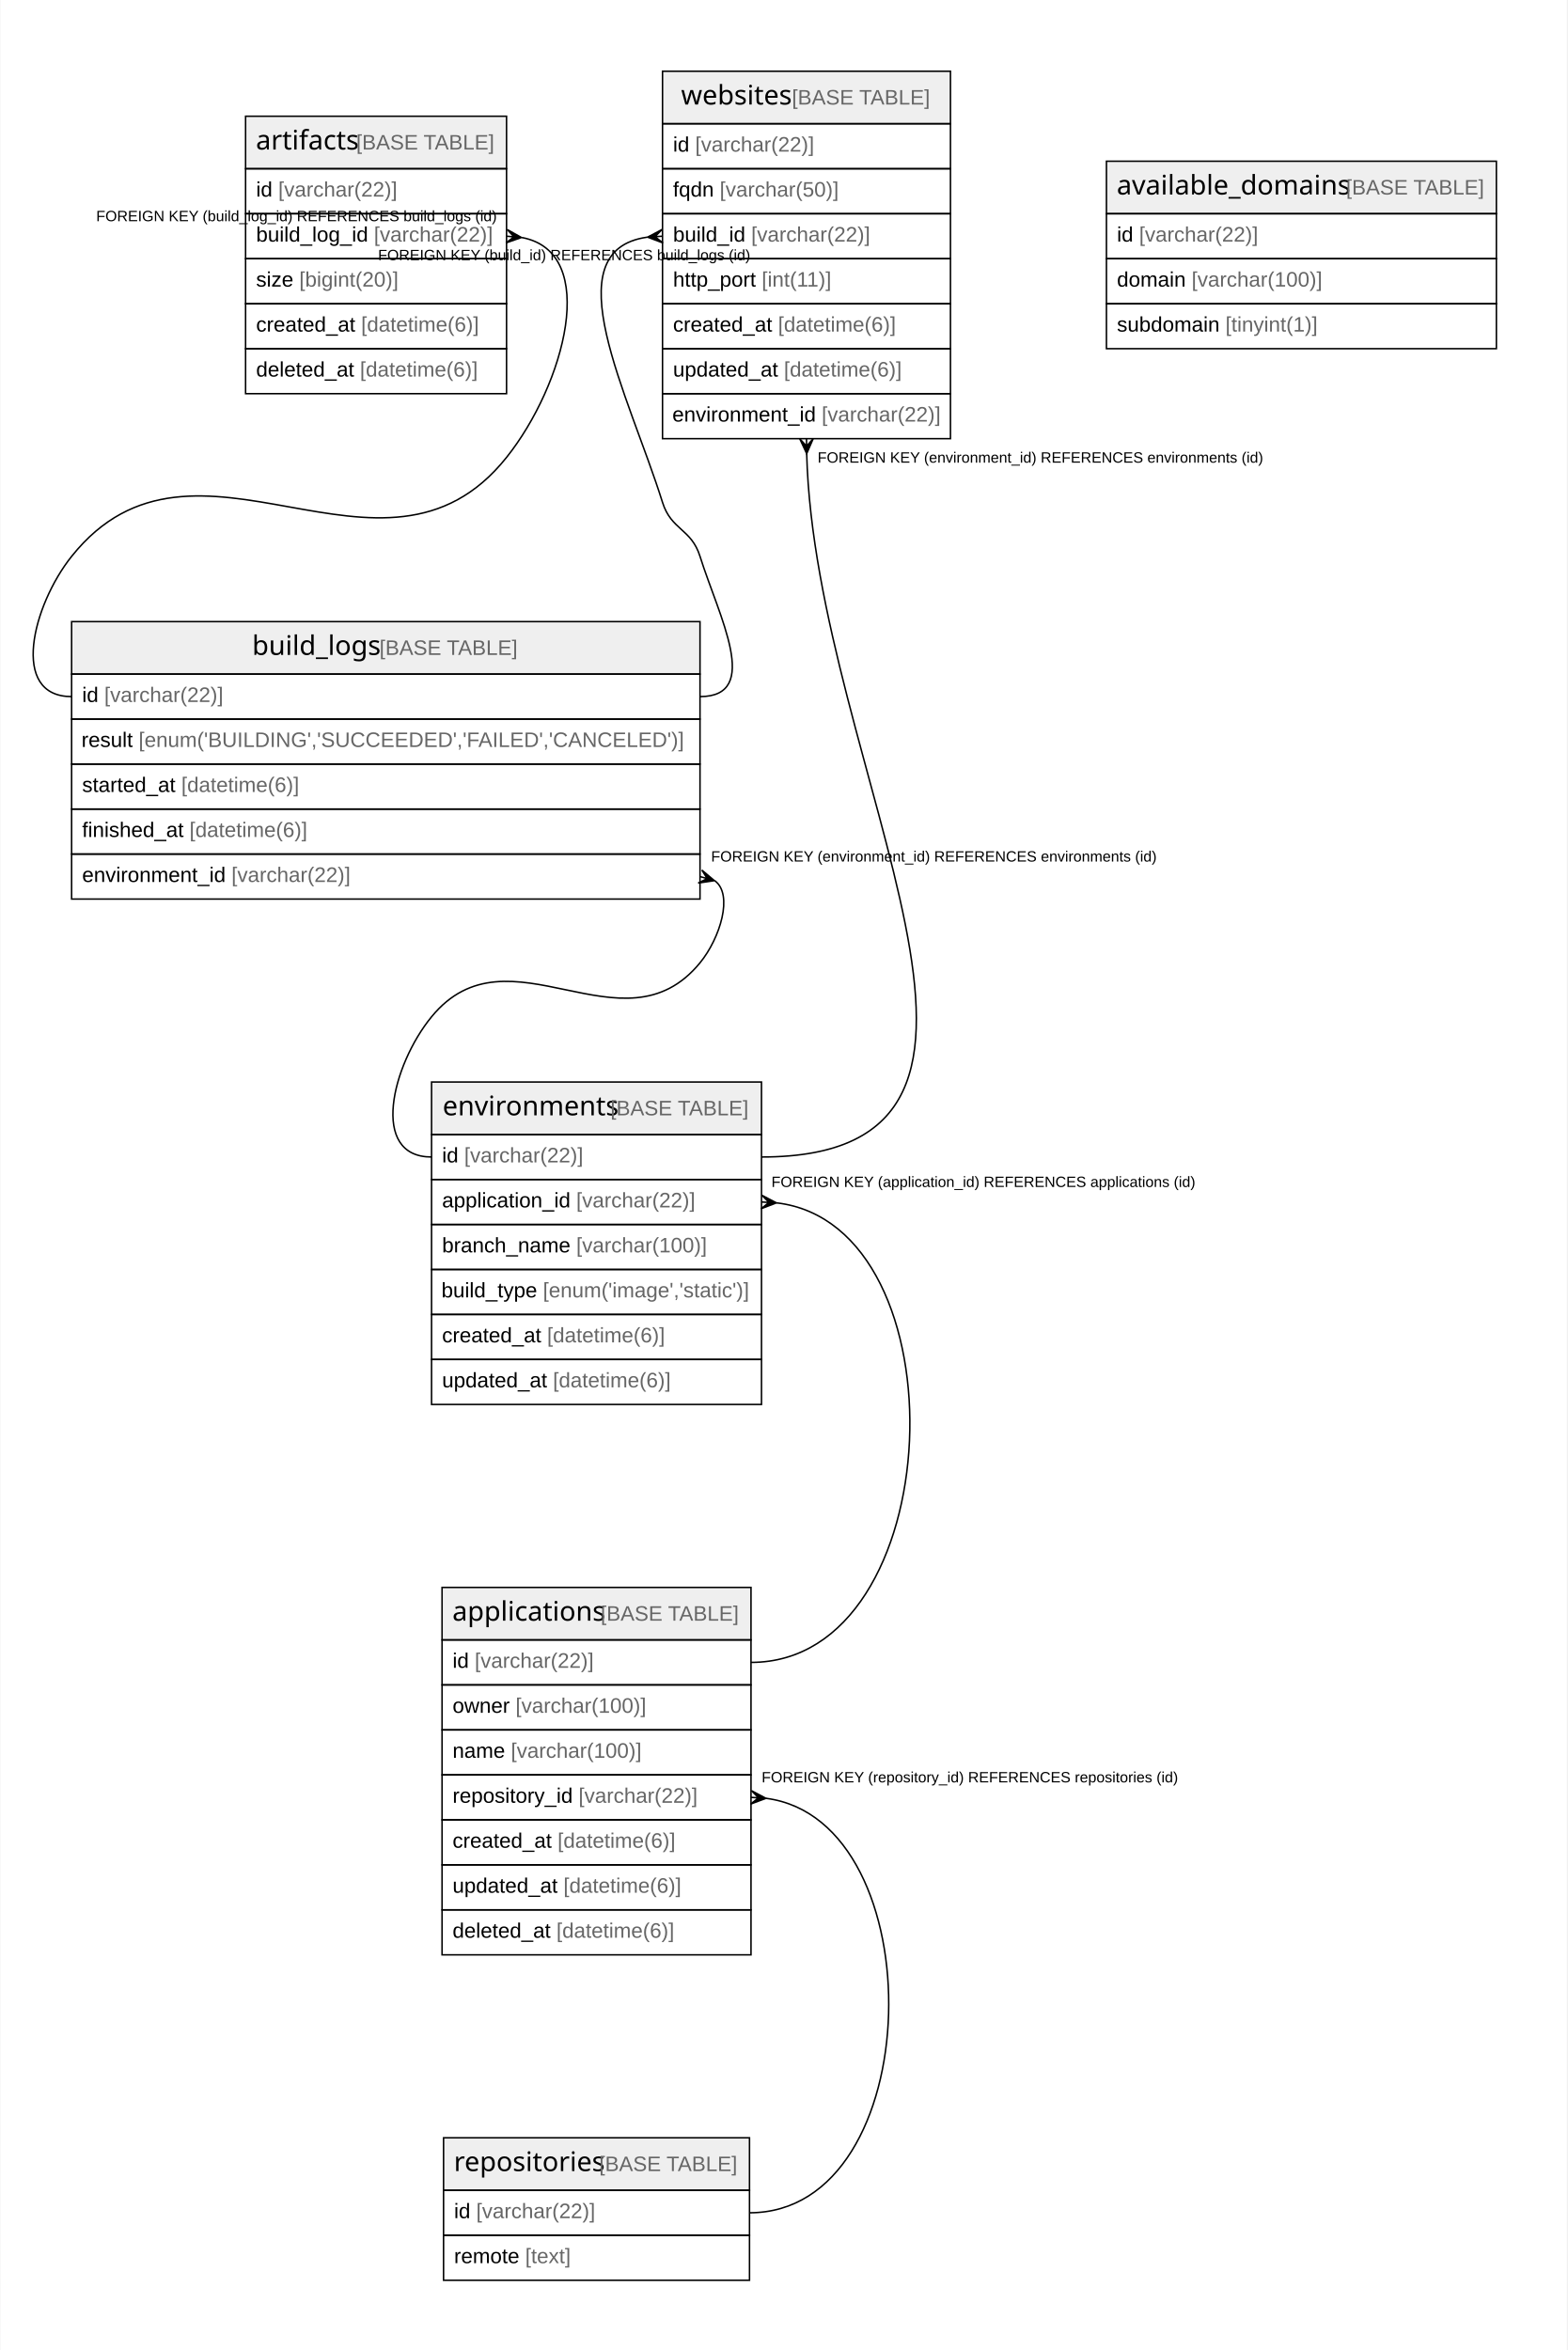
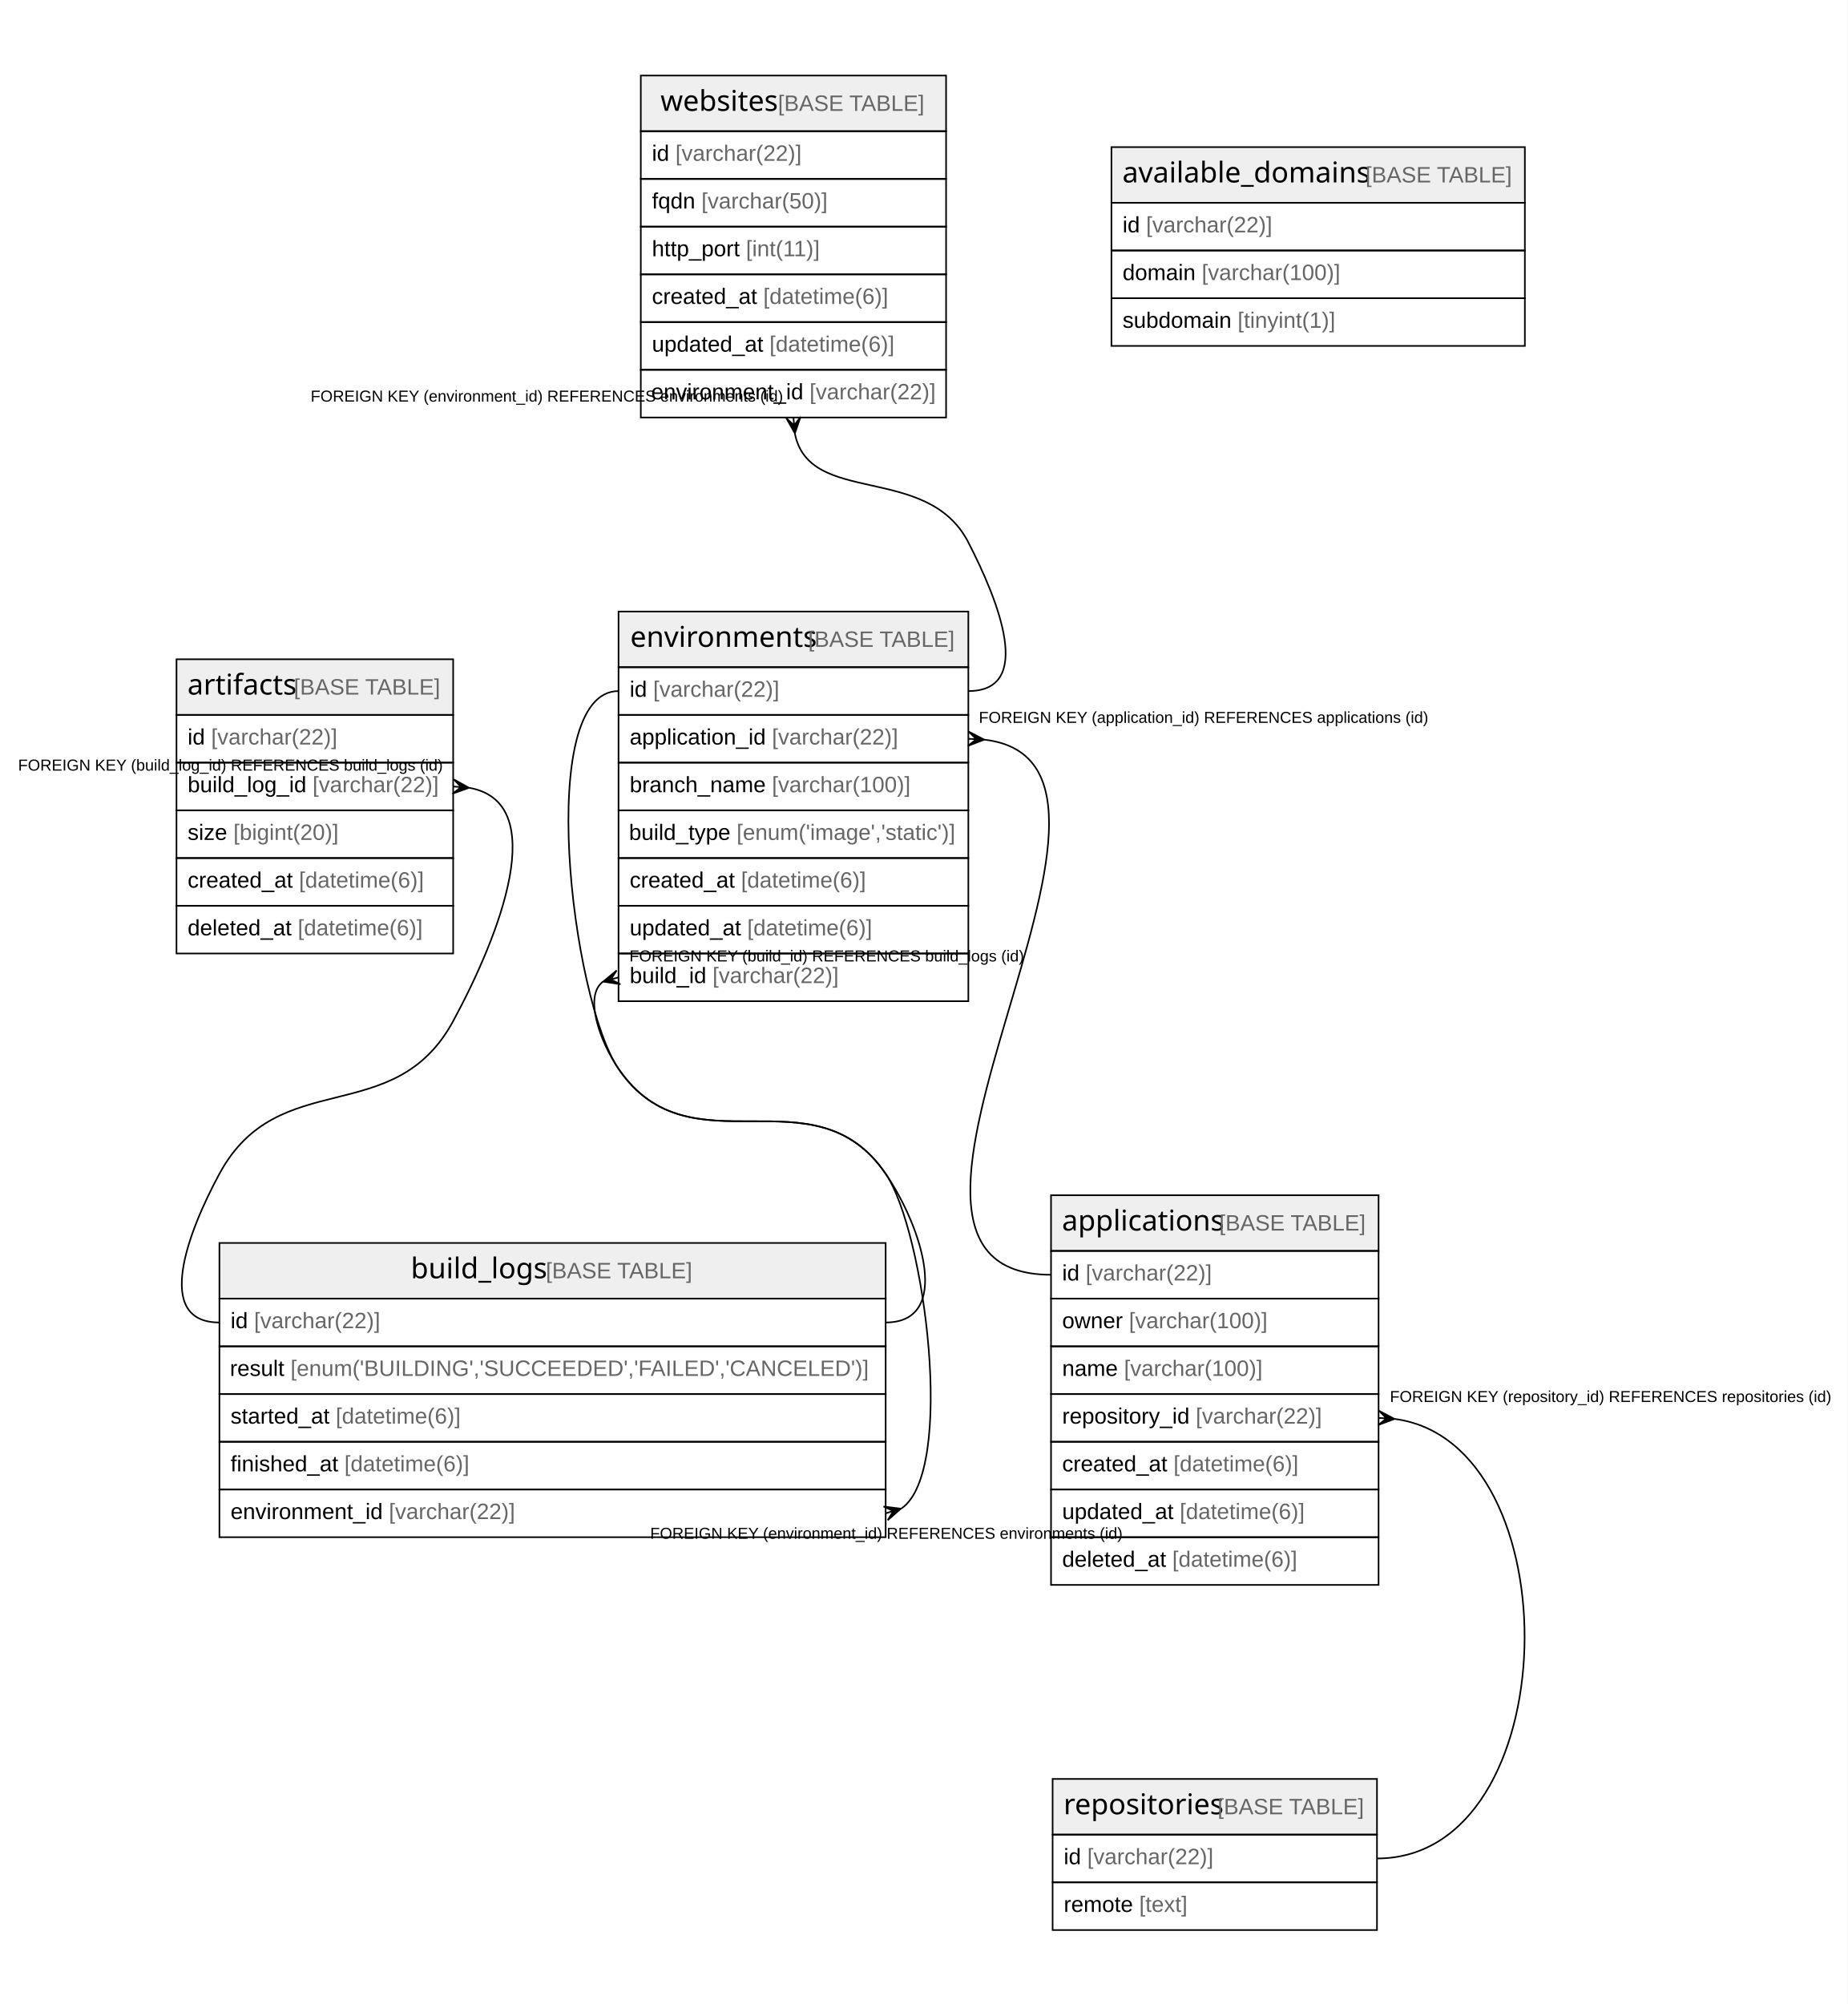
- <svg xmlns="http://www.w3.org/2000/svg" width="1045pt" height="1567pt" viewBox="0.00 0.00 1044.50 1567.00">
-   <g id="graph0" class="graph" transform="scale(1 1) rotate(0) translate(4 1563)">
-     <polygon fill="#ffffff" stroke="transparent" points="-4,4 -4,-1563 1040.5,-1563 1040.5,4 -4,4" />
+ <svg xmlns="http://www.w3.org/2000/svg" width="1162pt" height="1260pt" viewBox="0.00 0.00 1162.00 1260.00">
+   <g id="graph0" class="graph" transform="scale(1 1) rotate(0) translate(4 1256)">
+     <polygon fill="#ffffff" stroke="transparent" points="-4,4 -4,-1256 1158,-1256 1158,4 -4,4" />
    <g id="node1" class="node">
-       <polygon fill="#efefef" stroke="transparent" points="290.5,-469.5 290.5,-504.5 496.5,-504.5 496.5,-469.5 290.5,-469.5" />
-       <polygon fill="none" stroke="#000000" points="290.5,-469.5 290.5,-504.5 496.5,-504.5 496.5,-469.5 290.5,-469.5" />
-       <text text-anchor="start" x="297.362" y="-482.3" font-family="Arial Bold" font-size="18.00" fill="#000000">
+       <polygon fill="#efefef" stroke="transparent" points="657,-469.5 657,-504.5 863,-504.5 863,-469.5 657,-469.5" />
+       <polygon fill="none" stroke="#000000" points="657,-469.5 657,-504.5 863,-504.5 863,-469.5 657,-469.5" />
+       <text text-anchor="start" x="663.862" y="-482.3" font-family="Arial Bold" font-size="18.00" fill="#000000">
                applications
            </text>
-       <text text-anchor="start" x="392.384" y="-482.3" font-family="Arial" font-size="14.00" fill="#000000" />
-       <text text-anchor="start" x="396.275" y="-482.3" font-family="Arial" font-size="14.00" fill="#666666">[BASE
-                 TABLE]
-             </text>
-       <polygon fill="none" stroke="#000000" points="290.5,-439.5 290.5,-469.5 496.5,-469.5 496.5,-439.5 290.5,-439.5" />
-       <text text-anchor="start" x="297.5" y="-450.9" font-family="Arial" font-size="14.00" fill="#000000">id
-             </text>
-       <text text-anchor="start" x="312.28" y="-450.9" font-family="Arial" font-size="14.00" fill="#666666">
-                 [varchar(22)]
-             </text>
-       <polygon fill="none" stroke="#000000" points="290.5,-409.5 290.5,-439.5 496.5,-439.5 496.5,-409.5 290.5,-409.5" />
-       <text text-anchor="start" x="297.5" y="-420.9" font-family="Arial" font-size="14.00" fill="#000000">owner
-             </text>
-       <text text-anchor="start" x="339.506" y="-420.9" font-family="Arial" font-size="14.00" fill="#666666">
+       <text text-anchor="start" x="758.884" y="-482.3" font-family="Arial" font-size="14.00" fill="#000000" />
+       <text text-anchor="start" x="762.775" y="-482.3" font-family="Arial" font-size="14.00" fill="#666666">[BASE
+                 TABLE]
+             </text>
+       <polygon fill="none" stroke="#000000" points="657,-439.5 657,-469.5 863,-469.5 863,-439.5 657,-439.5" />
+       <text text-anchor="start" x="664" y="-450.9" font-family="Arial" font-size="14.00" fill="#000000">id</text>
+       <text text-anchor="start" x="678.78" y="-450.9" font-family="Arial" font-size="14.00" fill="#666666">
+                 [varchar(22)]
+             </text>
+       <polygon fill="none" stroke="#000000" points="657,-409.5 657,-439.5 863,-439.5 863,-409.5 657,-409.5" />
+       <text text-anchor="start" x="664" y="-420.9" font-family="Arial" font-size="14.00" fill="#000000">owner
+             </text>
+       <text text-anchor="start" x="706.006" y="-420.9" font-family="Arial" font-size="14.00" fill="#666666">
                [varchar(100)]
            </text>
-       <polygon fill="none" stroke="#000000" points="290.5,-379.5 290.5,-409.5 496.5,-409.5 496.5,-379.5 290.5,-379.5" />
-       <text text-anchor="start" x="297.5" y="-390.9" font-family="Arial" font-size="14.00" fill="#000000">name
-             </text>
-       <text text-anchor="start" x="336.399" y="-390.9" font-family="Arial" font-size="14.00" fill="#666666">
+       <polygon fill="none" stroke="#000000" points="657,-379.5 657,-409.5 863,-409.5 863,-379.5 657,-379.5" />
+       <text text-anchor="start" x="664" y="-390.9" font-family="Arial" font-size="14.00" fill="#000000">name
+             </text>
+       <text text-anchor="start" x="702.899" y="-390.9" font-family="Arial" font-size="14.00" fill="#666666">
                [varchar(100)]
            </text>
-       <polygon fill="none" stroke="#000000" points="290.5,-349.5 290.5,-379.5 496.5,-379.5 496.5,-349.5 290.5,-349.5" />
-       <text text-anchor="start" x="297.5" y="-360.9" font-family="Arial" font-size="14.00" fill="#000000">
+       <polygon fill="none" stroke="#000000" points="657,-349.5 657,-379.5 863,-379.5 863,-349.5 657,-349.5" />
+       <text text-anchor="start" x="664" y="-360.9" font-family="Arial" font-size="14.00" fill="#000000">
                repository_id
            </text>
-       <text text-anchor="start" x="381.511" y="-360.9" font-family="Arial" font-size="14.00" fill="#666666">
-                 [varchar(22)]
-             </text>
-       <polygon fill="none" stroke="#000000" points="290.5,-319.5 290.5,-349.5 496.5,-349.5 496.5,-319.5 290.5,-319.5" />
-       <text text-anchor="start" x="297.5" y="-330.9" font-family="Arial" font-size="14.00" fill="#000000">
+       <text text-anchor="start" x="748.011" y="-360.9" font-family="Arial" font-size="14.00" fill="#666666">
+                 [varchar(22)]
+             </text>
+       <polygon fill="none" stroke="#000000" points="657,-319.5 657,-349.5 863,-349.5 863,-319.5 657,-319.5" />
+       <text text-anchor="start" x="664" y="-330.9" font-family="Arial" font-size="14.00" fill="#000000">
                created_at
            </text>
-       <text text-anchor="start" x="367.528" y="-330.9" font-family="Arial" font-size="14.00" fill="#666666">
-                 [datetime(6)]
-             </text>
-       <polygon fill="none" stroke="#000000" points="290.5,-289.5 290.5,-319.5 496.5,-319.5 496.5,-289.5 290.5,-289.5" />
-       <text text-anchor="start" x="297.5" y="-300.9" font-family="Arial" font-size="14.00" fill="#000000">
+       <text text-anchor="start" x="734.028" y="-330.9" font-family="Arial" font-size="14.00" fill="#666666">
+                 [datetime(6)]
+             </text>
+       <polygon fill="none" stroke="#000000" points="657,-289.5 657,-319.5 863,-319.5 863,-289.5 657,-289.5" />
+       <text text-anchor="start" x="664" y="-300.9" font-family="Arial" font-size="14.00" fill="#000000">
                updated_at
            </text>
-       <text text-anchor="start" x="371.433" y="-300.9" font-family="Arial" font-size="14.00" fill="#666666">
-                 [datetime(6)]
-             </text>
-       <polygon fill="none" stroke="#000000" points="290.5,-259.5 290.5,-289.5 496.5,-289.5 496.5,-259.5 290.5,-259.5" />
-       <text text-anchor="start" x="297.5" y="-270.9" font-family="Arial" font-size="14.00" fill="#000000">
+       <text text-anchor="start" x="737.933" y="-300.9" font-family="Arial" font-size="14.00" fill="#666666">
+                 [datetime(6)]
+             </text>
+       <polygon fill="none" stroke="#000000" points="657,-259.5 657,-289.5 863,-289.5 863,-259.5 657,-259.5" />
+       <text text-anchor="start" x="664" y="-270.9" font-family="Arial" font-size="14.00" fill="#000000">
                deleted_at
            </text>
-       <text text-anchor="start" x="366.757" y="-270.9" font-family="Arial" font-size="14.00" fill="#666666">
+       <text text-anchor="start" x="733.257" y="-270.9" font-family="Arial" font-size="14.00" fill="#666666">
                [datetime(6)]
            </text>
    </g>
    <g id="node6" class="node">
-       <polygon fill="#efefef" stroke="transparent" points="291.5,-102.5 291.5,-137.5 495.5,-137.5 495.5,-102.5 291.5,-102.5" />
-       <polygon fill="none" stroke="#000000" points="291.5,-102.5 291.5,-137.5 495.5,-137.5 495.5,-102.5 291.5,-102.5" />
-       <text text-anchor="start" x="298.37" y="-115.3" font-family="Arial Bold" font-size="18.00" fill="#000000">
+       <polygon fill="#efefef" stroke="transparent" points="658,-102.5 658,-137.5 862,-137.5 862,-102.5 658,-102.5" />
+       <polygon fill="none" stroke="#000000" points="658,-102.5 658,-137.5 862,-137.5 862,-102.5 658,-102.5" />
+       <text text-anchor="start" x="664.87" y="-115.3" font-family="Arial Bold" font-size="18.00" fill="#000000">
                repositories
            </text>
-       <text text-anchor="start" x="391.376" y="-115.3" font-family="Arial" font-size="14.00" fill="#000000" />
-       <text text-anchor="start" x="395.267" y="-115.3" font-family="Arial" font-size="14.00" fill="#666666">[BASE
-                 TABLE]
-             </text>
-       <polygon fill="none" stroke="#000000" points="291.5,-72.5 291.5,-102.5 495.5,-102.5 495.5,-72.5 291.5,-72.5" />
-       <text text-anchor="start" x="298.5" y="-83.9" font-family="Arial" font-size="14.00" fill="#000000">id</text>
-       <text text-anchor="start" x="313.28" y="-83.9" font-family="Arial" font-size="14.00" fill="#666666">
-                 [varchar(22)]
-             </text>
-       <polygon fill="none" stroke="#000000" points="291.5,-42.5 291.5,-72.5 495.5,-72.5 495.5,-42.5 291.5,-42.5" />
-       <text text-anchor="start" x="298.5" y="-53.9" font-family="Arial" font-size="14.00" fill="#000000">remote
-             </text>
-       <text text-anchor="start" x="345.95" y="-53.9" font-family="Arial" font-size="14.00" fill="#666666">
+       <text text-anchor="start" x="757.876" y="-115.3" font-family="Arial" font-size="14.00" fill="#000000" />
+       <text text-anchor="start" x="761.767" y="-115.3" font-family="Arial" font-size="14.00" fill="#666666">[BASE
+                 TABLE]
+             </text>
+       <polygon fill="none" stroke="#000000" points="658,-72.5 658,-102.5 862,-102.5 862,-72.5 658,-72.5" />
+       <text text-anchor="start" x="665" y="-83.9" font-family="Arial" font-size="14.00" fill="#000000">id</text>
+       <text text-anchor="start" x="679.78" y="-83.9" font-family="Arial" font-size="14.00" fill="#666666">
+                 [varchar(22)]
+             </text>
+       <polygon fill="none" stroke="#000000" points="658,-42.5 658,-72.5 862,-72.5 862,-42.5 658,-42.5" />
+       <text text-anchor="start" x="665" y="-53.9" font-family="Arial" font-size="14.00" fill="#000000">remote
+             </text>
+       <text text-anchor="start" x="712.45" y="-53.9" font-family="Arial" font-size="14.00" fill="#666666">
                [text]
            </text>
    </g>
    <g id="edge1" class="edge">
-       <path fill="none" stroke="#000000" d="M506.661,-363.846C619.457,-349.033 615.125,-87.5 495.5,-87.5" />
-       <polygon fill="#000000" stroke="#000000" points="506.479,-363.858 496.211,-360.009 501.49,-364.179 496.5,-364.5 496.5,-364.5 496.5,-364.5 501.49,-364.179 496.789,-368.991 506.479,-363.858 506.479,-363.858" />
-       <text text-anchor="start" x="503.611" y="-374.5" font-family="Arial" font-size="10.00" fill="#000000">
+       <path fill="none" stroke="#000000" d="M873.161,-363.846C985.957,-349.033 981.625,-87.5 862,-87.5" />
+       <polygon fill="#000000" stroke="#000000" points="872.979,-363.858 862.711,-360.009 867.99,-364.179 863,-364.5 863,-364.5 863,-364.5 867.99,-364.179 863.289,-368.991 872.979,-363.858 872.979,-363.858" />
+       <text text-anchor="start" x="870.111" y="-374.5" font-family="Arial" font-size="10.00" fill="#000000">
                FOREIGN KEY (repository_id) REFERENCES repositories (id)
            </text>
    </g>
    <g id="node2" class="node">
-       <polygon fill="#efefef" stroke="transparent" points="159.5,-1450.5 159.5,-1485.5 333.5,-1485.5 333.5,-1450.5 159.5,-1450.5" />
-       <polygon fill="none" stroke="#000000" points="159.5,-1450.5 159.5,-1485.5 333.5,-1485.5 333.5,-1450.5 159.5,-1450.5" />
-       <text text-anchor="start" x="166.37" y="-1463.3" font-family="Arial Bold" font-size="18.00" fill="#000000">artifacts
-             </text>
-       <text text-anchor="start" x="229.376" y="-1463.3" font-family="Arial" font-size="14.00" fill="#000000" />
-       <text text-anchor="start" x="233.266" y="-1463.3" font-family="Arial" font-size="14.00" fill="#666666">
+       <polygon fill="#efefef" stroke="transparent" points="107,-806.5 107,-841.5 281,-841.5 281,-806.5 107,-806.5" />
+       <polygon fill="none" stroke="#000000" points="107,-806.5 107,-841.5 281,-841.5 281,-806.5 107,-806.5" />
+       <text text-anchor="start" x="113.87" y="-819.3" font-family="Arial Bold" font-size="18.00" fill="#000000">
+                 artifacts
+             </text>
+       <text text-anchor="start" x="176.876" y="-819.3" font-family="Arial" font-size="14.00" fill="#000000" />
+       <text text-anchor="start" x="180.766" y="-819.3" font-family="Arial" font-size="14.00" fill="#666666">[BASE
+                 TABLE]
+             </text>
+       <polygon fill="none" stroke="#000000" points="107,-776.5 107,-806.5 281,-806.5 281,-776.5 107,-776.5" />
+       <text text-anchor="start" x="114" y="-787.9" font-family="Arial" font-size="14.00" fill="#000000">id</text>
+       <text text-anchor="start" x="128.78" y="-787.9" font-family="Arial" font-size="14.00" fill="#666666">
+                 [varchar(22)]
+             </text>
+       <polygon fill="none" stroke="#000000" points="107,-746.5 107,-776.5 281,-776.5 281,-746.5 107,-746.5" />
+       <text text-anchor="start" x="114" y="-757.9" font-family="Arial" font-size="14.00" fill="#000000">
+                 build_log_id
+             </text>
+       <text text-anchor="start" x="192.578" y="-757.9" font-family="Arial" font-size="14.00" fill="#666666">
+                 [varchar(22)]
+             </text>
+       <polygon fill="none" stroke="#000000" points="107,-716.5 107,-746.5 281,-746.5 281,-716.5 107,-716.5" />
+       <text text-anchor="start" x="114" y="-727.9" font-family="Arial" font-size="14.00" fill="#000000">size
+             </text>
+       <text text-anchor="start" x="142.78" y="-727.9" font-family="Arial" font-size="14.00" fill="#666666">
+                 [bigint(20)]
+             </text>
+       <polygon fill="none" stroke="#000000" points="107,-686.5 107,-716.5 281,-716.5 281,-686.5 107,-686.5" />
+       <text text-anchor="start" x="114" y="-697.9" font-family="Arial" font-size="14.00" fill="#000000">
+                 created_at
+             </text>
+       <text text-anchor="start" x="184.028" y="-697.9" font-family="Arial" font-size="14.00" fill="#666666">
+                 [datetime(6)]
+             </text>
+       <polygon fill="none" stroke="#000000" points="107,-656.5 107,-686.5 281,-686.5 281,-656.5 107,-656.5" />
+       <text text-anchor="start" x="114" y="-667.9" font-family="Arial" font-size="14.00" fill="#000000">
+                 deleted_at
+             </text>
+       <text text-anchor="start" x="183.257" y="-667.9" font-family="Arial" font-size="14.00" fill="#666666">
+                 [datetime(6)]
+             </text>
+     </g>
+     <g id="node4" class="node">
+       <polygon fill="#efefef" stroke="transparent" points="134,-439.5 134,-474.5 553,-474.5 553,-439.5 134,-439.5" />
+       <polygon fill="none" stroke="#000000" points="134,-439.5 134,-474.5 553,-474.5 553,-439.5 134,-439.5" />
+       <text text-anchor="start" x="254.363" y="-452.3" font-family="Arial Bold" font-size="18.00" fill="#000000">
+                 build_logs
+             </text>
+       <text text-anchor="start" x="335.383" y="-452.3" font-family="Arial" font-size="14.00" fill="#000000" />
+       <text text-anchor="start" x="339.274" y="-452.3" font-family="Arial" font-size="14.00" fill="#666666">[BASE
+                 TABLE]
+             </text>
+       <polygon fill="none" stroke="#000000" points="134,-409.5 134,-439.5 553,-439.5 553,-409.5 134,-409.5" />
+       <text text-anchor="start" x="141" y="-420.9" font-family="Arial" font-size="14.00" fill="#000000">id</text>
+       <text text-anchor="start" x="155.78" y="-420.9" font-family="Arial" font-size="14.00" fill="#666666">
+                 [varchar(22)]
+             </text>
+       <polygon fill="none" stroke="#000000" points="134,-379.5 134,-409.5 553,-409.5 553,-379.5 134,-379.5" />
+       <text text-anchor="start" x="140.574" y="-390.9" font-family="Arial" font-size="14.00" fill="#000000">
+                 result
+             </text>
+       <text text-anchor="start" x="178.688" y="-390.9" font-family="Arial" font-size="14.00" fill="#666666">
+                 [enum('BUILDING','SUCCEEDED','FAILED','CANCELED')]
+             </text>
+       <polygon fill="none" stroke="#000000" points="134,-349.5 134,-379.5 553,-379.5 553,-349.5 134,-349.5" />
+       <text text-anchor="start" x="141" y="-360.9" font-family="Arial" font-size="14.00" fill="#000000">
+                 started_at
+             </text>
+       <text text-anchor="start" x="207.136" y="-360.9" font-family="Arial" font-size="14.00" fill="#666666">
+                 [datetime(6)]
+             </text>
+       <polygon fill="none" stroke="#000000" points="134,-319.5 134,-349.5 553,-349.5 553,-319.5 134,-319.5" />
+       <text text-anchor="start" x="141" y="-330.9" font-family="Arial" font-size="14.00" fill="#000000">
+                 finished_at
+             </text>
+       <text text-anchor="start" x="212.581" y="-330.9" font-family="Arial" font-size="14.00" fill="#666666">
+                 [datetime(6)]
+             </text>
+       <polygon fill="none" stroke="#000000" points="134,-289.5 134,-319.5 553,-319.5 553,-289.5 134,-289.5" />
+       <text text-anchor="start" x="141" y="-300.9" font-family="Arial" font-size="14.00" fill="#000000">
+                 environment_id
+             </text>
+       <text text-anchor="start" x="240.576" y="-300.9" font-family="Arial" font-size="14.00" fill="#666666">
+                 [varchar(22)]
+             </text>
+     </g>
+     <g id="edge2" class="edge">
+       <path fill="none" stroke="#000000" d="M291.197,-760.657C342.675,-751.425 310.439,-668.386 281,-614 243.855,-545.377 171.145,-586.623 134,-518 114.218,-481.455 92.444,-424.5 134,-424.5" />
+       <polygon fill="#000000" stroke="#000000" points="290.966,-760.676 280.629,-757.015 285.983,-761.088 281,-761.5 281,-761.5 281,-761.5 285.983,-761.088 281.371,-765.985 290.966,-760.676 290.966,-760.676" />
+       <text text-anchor="start" x="7.381" y="-771.5" font-family="Arial" font-size="10.00" fill="#000000">FOREIGN
+                 KEY (build_log_id) REFERENCES build_logs (id)
+             </text>
+     </g>
+     <g id="node3" class="node">
+       <polygon fill="#efefef" stroke="transparent" points="695,-1128.5 695,-1163.5 955,-1163.5 955,-1128.5 695,-1128.5" />
+       <polygon fill="none" stroke="#000000" points="695,-1128.5 695,-1163.5 955,-1163.5 955,-1128.5 695,-1128.5" />
+       <text text-anchor="start" x="701.858" y="-1141.3" font-family="Arial Bold" font-size="18.00" fill="#000000">available_domains
+             </text>
+       <text text-anchor="start" x="850.889" y="-1141.3" font-family="Arial" font-size="14.00" fill="#000000" />
+       <text text-anchor="start" x="854.779" y="-1141.3" font-family="Arial" font-size="14.00" fill="#666666">
                [BASE TABLE]
            </text>
-       <polygon fill="none" stroke="#000000" points="159.5,-1420.5 159.5,-1450.5 333.5,-1450.5 333.5,-1420.5 159.5,-1420.5" />
-       <text text-anchor="start" x="166.5" y="-1431.9" font-family="Arial" font-size="14.00" fill="#000000">id
-             </text>
-       <text text-anchor="start" x="181.28" y="-1431.9" font-family="Arial" font-size="14.00" fill="#666666">
-                 [varchar(22)]
-             </text>
-       <polygon fill="none" stroke="#000000" points="159.5,-1390.5 159.5,-1420.5 333.5,-1420.5 333.5,-1390.5 159.5,-1390.5" />
-       <text text-anchor="start" x="166.5" y="-1401.9" font-family="Arial" font-size="14.00" fill="#000000">
-                 build_log_id
-             </text>
-       <text text-anchor="start" x="245.078" y="-1401.9" font-family="Arial" font-size="14.00" fill="#666666">
-                 [varchar(22)]
-             </text>
-       <polygon fill="none" stroke="#000000" points="159.5,-1360.5 159.5,-1390.5 333.5,-1390.5 333.5,-1360.5 159.5,-1360.5" />
-       <text text-anchor="start" x="166.5" y="-1371.9" font-family="Arial" font-size="14.00" fill="#000000">size
-             </text>
-       <text text-anchor="start" x="195.28" y="-1371.9" font-family="Arial" font-size="14.00" fill="#666666">
-                 [bigint(20)]
-             </text>
-       <polygon fill="none" stroke="#000000" points="159.5,-1330.5 159.5,-1360.5 333.5,-1360.5 333.5,-1330.5 159.5,-1330.5" />
-       <text text-anchor="start" x="166.5" y="-1341.9" font-family="Arial" font-size="14.00" fill="#000000">
+       <polygon fill="none" stroke="#000000" points="695,-1098.5 695,-1128.5 955,-1128.5 955,-1098.5 695,-1098.5" />
+       <text text-anchor="start" x="702" y="-1109.9" font-family="Arial" font-size="14.00" fill="#000000">id</text>
+       <text text-anchor="start" x="716.78" y="-1109.9" font-family="Arial" font-size="14.00" fill="#666666">
+                 [varchar(22)]
+             </text>
+       <polygon fill="none" stroke="#000000" points="695,-1068.5 695,-1098.5 955,-1098.5 955,-1068.5 695,-1068.5" />
+       <text text-anchor="start" x="702" y="-1079.9" font-family="Arial" font-size="14.00" fill="#000000">domain
+             </text>
+       <text text-anchor="start" x="751.788" y="-1079.9" font-family="Arial" font-size="14.00" fill="#666666">
+                 [varchar(100)]
+             </text>
+       <polygon fill="none" stroke="#000000" points="695,-1038.5 695,-1068.5 955,-1068.5 955,-1038.5 695,-1038.5" />
+       <text text-anchor="start" x="702" y="-1049.9" font-family="Arial" font-size="14.00" fill="#000000">
+                 subdomain
+             </text>
+       <text text-anchor="start" x="774.353" y="-1049.9" font-family="Arial" font-size="14.00" fill="#666666">
+                 [tinyint(1)]
+             </text>
+     </g>
+     <g id="node5" class="node">
+       <polygon fill="#efefef" stroke="transparent" points="385,-836.5 385,-871.5 605,-871.5 605,-836.5 385,-836.5" />
+       <polygon fill="none" stroke="#000000" points="385,-836.5 385,-871.5 605,-871.5 605,-836.5 385,-836.5" />
+       <text text-anchor="start" x="392.364" y="-849.3" font-family="Arial Bold" font-size="18.00" fill="#000000">
+                 environments
+             </text>
+       <text text-anchor="start" x="500.382" y="-849.3" font-family="Arial" font-size="14.00" fill="#000000" />
+       <text text-anchor="start" x="504.273" y="-849.3" font-family="Arial" font-size="14.00" fill="#666666">[BASE
+                 TABLE]
+             </text>
+       <polygon fill="none" stroke="#000000" points="385,-806.5 385,-836.5 605,-836.5 605,-806.5 385,-806.5" />
+       <text text-anchor="start" x="392" y="-817.9" font-family="Arial" font-size="14.00" fill="#000000">id</text>
+       <text text-anchor="start" x="406.78" y="-817.9" font-family="Arial" font-size="14.00" fill="#666666">
+                 [varchar(22)]
+             </text>
+       <polygon fill="none" stroke="#000000" points="385,-776.5 385,-806.5 605,-806.5 605,-776.5 385,-776.5" />
+       <text text-anchor="start" x="392" y="-787.9" font-family="Arial" font-size="14.00" fill="#000000">
+                 application_id
+             </text>
+       <text text-anchor="start" x="481.468" y="-787.9" font-family="Arial" font-size="14.00" fill="#666666">
+                 [varchar(22)]
+             </text>
+       <polygon fill="none" stroke="#000000" points="385,-746.5 385,-776.5 605,-776.5 605,-746.5 385,-746.5" />
+       <text text-anchor="start" x="392" y="-757.9" font-family="Arial" font-size="14.00" fill="#000000">
+                 branch_name
+             </text>
+       <text text-anchor="start" x="481.473" y="-757.9" font-family="Arial" font-size="14.00" fill="#666666">
+                 [varchar(100)]
+             </text>
+       <polygon fill="none" stroke="#000000" points="385,-716.5 385,-746.5 605,-746.5 605,-716.5 385,-716.5" />
+       <text text-anchor="start" x="391.576" y="-727.9" font-family="Arial" font-size="14.00" fill="#000000">
+                 build_type
+             </text>
+       <text text-anchor="start" x="459.266" y="-727.9" font-family="Arial" font-size="14.00" fill="#666666">
+                 [enum('image','static')]
+             </text>
+       <polygon fill="none" stroke="#000000" points="385,-686.5 385,-716.5 605,-716.5 605,-686.5 385,-686.5" />
+       <text text-anchor="start" x="392" y="-697.9" font-family="Arial" font-size="14.00" fill="#000000">
                created_at
            </text>
-       <text text-anchor="start" x="236.528" y="-1341.9" font-family="Arial" font-size="14.00" fill="#666666">
-                 [datetime(6)]
-             </text>
-       <polygon fill="none" stroke="#000000" points="159.5,-1300.5 159.5,-1330.5 333.5,-1330.5 333.5,-1300.5 159.5,-1300.5" />
-       <text text-anchor="start" x="166.5" y="-1311.9" font-family="Arial" font-size="14.00" fill="#000000">
-                 deleted_at
-             </text>
-       <text text-anchor="start" x="235.757" y="-1311.9" font-family="Arial" font-size="14.00" fill="#666666">
-                 [datetime(6)]
-             </text>
-     </g>
-     <g id="node4" class="node">
-       <polygon fill="#efefef" stroke="transparent" points="43.5,-1113.5 43.5,-1148.5 462.5,-1148.5 462.5,-1113.5 43.5,-1113.5" />
-       <polygon fill="none" stroke="#000000" points="43.5,-1113.5 43.5,-1148.5 462.5,-1148.5 462.5,-1113.5 43.5,-1113.5" />
-       <text text-anchor="start" x="163.863" y="-1126.3" font-family="Arial Bold" font-size="18.00" fill="#000000">build_logs
-             </text>
-       <text text-anchor="start" x="244.883" y="-1126.3" font-family="Arial" font-size="14.00" fill="#000000" />
-       <text text-anchor="start" x="248.774" y="-1126.3" font-family="Arial" font-size="14.00" fill="#666666">
+       <text text-anchor="start" x="462.028" y="-697.9" font-family="Arial" font-size="14.00" fill="#666666">
+                 [datetime(6)]
+             </text>
+       <polygon fill="none" stroke="#000000" points="385,-656.5 385,-686.5 605,-686.5 605,-656.5 385,-656.5" />
+       <text text-anchor="start" x="392" y="-667.9" font-family="Arial" font-size="14.00" fill="#000000">
+                 updated_at
+             </text>
+       <text text-anchor="start" x="465.933" y="-667.9" font-family="Arial" font-size="14.00" fill="#666666">
+                 [datetime(6)]
+             </text>
+       <polygon fill="none" stroke="#000000" points="385,-626.5 385,-656.5 605,-656.5 605,-626.5 385,-626.5" />
+       <text text-anchor="start" x="392" y="-637.9" font-family="Arial" font-size="14.00" fill="#000000">build_id
+             </text>
+       <text text-anchor="start" x="444.123" y="-637.9" font-family="Arial" font-size="14.00" fill="#666666">
+                 [varchar(22)]
+             </text>
+     </g>
+     <g id="edge3" class="edge">
+       <path fill="none" stroke="#000000" d="M562.901,-307.544C597.17,-330.909 577.632,-481.858 553,-518 507.82,-584.29 430.18,-517.71 385,-584 355.276,-627.612 332.222,-821.5 385,-821.5" />
+       <polygon fill="#000000" stroke="#000000" points="562.558,-307.439 554.322,-300.199 557.779,-305.969 553,-304.5 553,-304.5 553,-304.5 557.779,-305.969 551.678,-308.801 562.558,-307.439 562.558,-307.439" />
+       <text text-anchor="start" x="404.882" y="-288.5" font-family="Arial" font-size="10.00" fill="#000000">
+                 FOREIGN KEY (environment_id) REFERENCES environments (id)
+             </text>
+     </g>
+     <g id="edge4" class="edge">
+       <path fill="none" stroke="#000000" d="M615.003,-790.953C745.001,-775.888 509.002,-454.5 657,-454.5" />
+       <polygon fill="#000000" stroke="#000000" points="614.985,-790.954 604.754,-787.007 609.992,-791.227 605,-791.5 605,-791.5 605,-791.5 609.992,-791.227 605.246,-795.993 614.985,-790.954 614.985,-790.954" />
+       <text text-anchor="start" x="611.602" y="-801.5" font-family="Arial" font-size="10.00" fill="#000000">
+                 FOREIGN KEY (application_id) REFERENCES applications (id)
+             </text>
+     </g>
+     <g id="edge5" class="edge">
+       <path fill="none" stroke="#000000" d="M375.239,-638.79C363.194,-629.973 372.969,-601.653 385,-584 430.18,-517.71 507.82,-584.29 553,-518 576.403,-483.661 594.556,-424.5 553,-424.5" />
+       <polygon fill="#000000" stroke="#000000" points="375.364,-638.825 383.796,-645.836 380.182,-640.163 385,-641.5 385,-641.5 385,-641.5 380.182,-640.163 386.204,-637.164 375.364,-638.825 375.364,-638.825" />
+       <text text-anchor="start" x="391.829" y="-651.5" font-family="Arial" font-size="10.00" fill="#000000">
+                 FOREIGN KEY (build_id) REFERENCES build_logs (id)
+             </text>
+     </g>
+     <g id="node7" class="node">
+       <polygon fill="#efefef" stroke="transparent" points="399,-1173.5 399,-1208.5 591,-1208.5 591,-1173.5 399,-1173.5" />
+       <polygon fill="none" stroke="#000000" points="399,-1173.5 399,-1208.5 591,-1208.5 591,-1173.5 399,-1173.5" />
+       <text text-anchor="start" x="411.368" y="-1186.3" font-family="Arial Bold" font-size="18.00" fill="#000000">websites
+             </text>
+       <text text-anchor="start" x="481.378" y="-1186.3" font-family="Arial" font-size="14.00" fill="#000000" />
+       <text text-anchor="start" x="485.268" y="-1186.3" font-family="Arial" font-size="14.00" fill="#666666">
                [BASE TABLE]
            </text>
-       <polygon fill="none" stroke="#000000" points="43.5,-1083.5 43.5,-1113.5 462.5,-1113.5 462.5,-1083.5 43.5,-1083.5" />
-       <text text-anchor="start" x="50.5" y="-1094.9" font-family="Arial" font-size="14.00" fill="#000000">id
-             </text>
-       <text text-anchor="start" x="65.28" y="-1094.9" font-family="Arial" font-size="14.00" fill="#666666">
-                 [varchar(22)]
-             </text>
-       <polygon fill="none" stroke="#000000" points="43.5,-1053.5 43.5,-1083.5 462.5,-1083.5 462.5,-1053.5 43.5,-1053.5" />
-       <text text-anchor="start" x="50.074" y="-1064.9" font-family="Arial" font-size="14.00" fill="#000000">
-                 result
-             </text>
-       <text text-anchor="start" x="88.188" y="-1064.9" font-family="Arial" font-size="14.00" fill="#666666">
-                 [enum('BUILDING','SUCCEEDED','FAILED','CANCELED')]
-             </text>
-       <polygon fill="none" stroke="#000000" points="43.5,-1023.5 43.5,-1053.5 462.5,-1053.5 462.5,-1023.5 43.5,-1023.5" />
-       <text text-anchor="start" x="50.5" y="-1034.9" font-family="Arial" font-size="14.00" fill="#000000">
-                 started_at
-             </text>
-       <text text-anchor="start" x="116.636" y="-1034.9" font-family="Arial" font-size="14.00" fill="#666666">
-                 [datetime(6)]
-             </text>
-       <polygon fill="none" stroke="#000000" points="43.5,-993.5 43.5,-1023.5 462.5,-1023.5 462.5,-993.5 43.5,-993.5" />
-       <text text-anchor="start" x="50.5" y="-1004.9" font-family="Arial" font-size="14.00" fill="#000000">
-                 finished_at
-             </text>
-       <text text-anchor="start" x="122.081" y="-1004.9" font-family="Arial" font-size="14.00" fill="#666666">
-                 [datetime(6)]
-             </text>
-       <polygon fill="none" stroke="#000000" points="43.5,-963.5 43.5,-993.5 462.5,-993.5 462.5,-963.5 43.5,-963.5" />
-       <text text-anchor="start" x="50.5" y="-974.9" font-family="Arial" font-size="14.00" fill="#000000">
+       <polygon fill="none" stroke="#000000" points="399,-1143.5 399,-1173.5 591,-1173.5 591,-1143.5 399,-1143.5" />
+       <text text-anchor="start" x="406" y="-1154.9" font-family="Arial" font-size="14.00" fill="#000000">id</text>
+       <text text-anchor="start" x="420.78" y="-1154.9" font-family="Arial" font-size="14.00" fill="#666666">
+                 [varchar(22)]
+             </text>
+       <polygon fill="none" stroke="#000000" points="399,-1113.5 399,-1143.5 591,-1143.5 591,-1113.5 399,-1113.5" />
+       <text text-anchor="start" x="406" y="-1124.9" font-family="Arial" font-size="14.00" fill="#000000">fqdn
+             </text>
+       <text text-anchor="start" x="437.129" y="-1124.9" font-family="Arial" font-size="14.00" fill="#666666">
+                 [varchar(50)]
+             </text>
+       <polygon fill="none" stroke="#000000" points="399,-1083.5 399,-1113.5 591,-1113.5 591,-1083.5 399,-1083.5" />
+       <text text-anchor="start" x="406" y="-1094.9" font-family="Arial" font-size="14.00" fill="#000000">
+                 http_port
+             </text>
+       <text text-anchor="start" x="465.136" y="-1094.9" font-family="Arial" font-size="14.00" fill="#666666">
+                 [int(11)]
+             </text>
+       <polygon fill="none" stroke="#000000" points="399,-1053.5 399,-1083.5 591,-1083.5 591,-1053.5 399,-1053.5" />
+       <text text-anchor="start" x="406" y="-1064.9" font-family="Arial" font-size="14.00" fill="#000000">
+                 created_at
+             </text>
+       <text text-anchor="start" x="476.028" y="-1064.9" font-family="Arial" font-size="14.00" fill="#666666">
+                 [datetime(6)]
+             </text>
+       <polygon fill="none" stroke="#000000" points="399,-1023.5 399,-1053.5 591,-1053.5 591,-1023.5 399,-1023.5" />
+       <text text-anchor="start" x="406" y="-1034.9" font-family="Arial" font-size="14.00" fill="#000000">
+                 updated_at
+             </text>
+       <text text-anchor="start" x="479.933" y="-1034.9" font-family="Arial" font-size="14.00" fill="#666666">
+                 [datetime(6)]
+             </text>
+       <polygon fill="none" stroke="#000000" points="399,-993.5 399,-1023.5 591,-1023.5 591,-993.5 399,-993.5" />
+       <text text-anchor="start" x="405.543" y="-1004.9" font-family="Arial" font-size="14.00" fill="#000000">
                environment_id
            </text>
-       <text text-anchor="start" x="150.076" y="-974.9" font-family="Arial" font-size="14.00" fill="#666666">
-                 [varchar(22)]
-             </text>
-     </g>
-     <g id="edge2" class="edge">
-       <path fill="none" stroke="#000000" d="M343.784,-1404.599C396.209,-1394.74 372.073,-1306.338 333.5,-1258 251.052,-1154.68 125.948,-1295.32 43.5,-1192 17.58,-1159.519 1.944,-1098.5 43.5,-1098.5" />
-       <polygon fill="#000000" stroke="#000000" points="343.462,-1404.627 333.107,-1401.017 338.481,-1405.064 333.5,-1405.5 333.5,-1405.5 333.5,-1405.5 338.481,-1405.064 333.893,-1409.983 343.462,-1404.627 343.462,-1404.627" />
-       <text text-anchor="start" x="59.881" y="-1415.5" font-family="Arial" font-size="10.00" fill="#000000">
-                 FOREIGN KEY (build_log_id) REFERENCES build_logs (id)
-             </text>
-     </g>
-     <g id="node3" class="node">
-       <polygon fill="#efefef" stroke="transparent" points="733.5,-1420.5 733.5,-1455.5 993.5,-1455.5 993.5,-1420.5 733.5,-1420.5" />
-       <polygon fill="none" stroke="#000000" points="733.5,-1420.5 733.5,-1455.5 993.5,-1455.5 993.5,-1420.5 733.5,-1420.5" />
-       <text text-anchor="start" x="740.358" y="-1433.3" font-family="Arial Bold" font-size="18.00" fill="#000000">available_domains
-             </text>
-       <text text-anchor="start" x="889.389" y="-1433.3" font-family="Arial" font-size="14.00" fill="#000000" />
-       <text text-anchor="start" x="893.279" y="-1433.3" font-family="Arial" font-size="14.00" fill="#666666">
-                 [BASE TABLE]
-             </text>
-       <polygon fill="none" stroke="#000000" points="733.5,-1390.5 733.5,-1420.5 993.5,-1420.5 993.5,-1390.5 733.5,-1390.5" />
-       <text text-anchor="start" x="740.5" y="-1401.9" font-family="Arial" font-size="14.00" fill="#000000">id
-             </text>
-       <text text-anchor="start" x="755.28" y="-1401.9" font-family="Arial" font-size="14.00" fill="#666666">
-                 [varchar(22)]
-             </text>
-       <polygon fill="none" stroke="#000000" points="733.5,-1360.5 733.5,-1390.5 993.5,-1390.5 993.5,-1360.5 733.5,-1360.5" />
-       <text text-anchor="start" x="740.5" y="-1371.9" font-family="Arial" font-size="14.00" fill="#000000">
-                 domain
-             </text>
-       <text text-anchor="start" x="790.288" y="-1371.9" font-family="Arial" font-size="14.00" fill="#666666">
-                 [varchar(100)]
-             </text>
-       <polygon fill="none" stroke="#000000" points="733.5,-1330.5 733.5,-1360.5 993.5,-1360.5 993.5,-1330.5 733.5,-1330.5" />
-       <text text-anchor="start" x="740.5" y="-1341.9" font-family="Arial" font-size="14.00" fill="#000000">
-                 subdomain
-             </text>
-       <text text-anchor="start" x="812.853" y="-1341.9" font-family="Arial" font-size="14.00" fill="#666666">
-                 [tinyint(1)]
-             </text>
-     </g>
-     <g id="node5" class="node">
-       <polygon fill="#efefef" stroke="transparent" points="283.5,-806.5 283.5,-841.5 503.5,-841.5 503.5,-806.5 283.5,-806.5" />
-       <polygon fill="none" stroke="#000000" points="283.5,-806.5 283.5,-841.5 503.5,-841.5 503.5,-806.5 283.5,-806.5" />
-       <text text-anchor="start" x="290.864" y="-819.3" font-family="Arial Bold" font-size="18.00" fill="#000000">
-                 environments
-             </text>
-       <text text-anchor="start" x="398.882" y="-819.3" font-family="Arial" font-size="14.00" fill="#000000" />
-       <text text-anchor="start" x="402.773" y="-819.3" font-family="Arial" font-size="14.00" fill="#666666">[BASE
-                 TABLE]
-             </text>
-       <polygon fill="none" stroke="#000000" points="283.5,-776.5 283.5,-806.5 503.5,-806.5 503.5,-776.5 283.5,-776.5" />
-       <text text-anchor="start" x="290.5" y="-787.9" font-family="Arial" font-size="14.00" fill="#000000">id
-             </text>
-       <text text-anchor="start" x="305.28" y="-787.9" font-family="Arial" font-size="14.00" fill="#666666">
-                 [varchar(22)]
-             </text>
-       <polygon fill="none" stroke="#000000" points="283.5,-746.5 283.5,-776.5 503.5,-776.5 503.5,-746.5 283.5,-746.5" />
-       <text text-anchor="start" x="290.5" y="-757.9" font-family="Arial" font-size="14.00" fill="#000000">
-                 application_id
-             </text>
-       <text text-anchor="start" x="379.968" y="-757.9" font-family="Arial" font-size="14.00" fill="#666666">
-                 [varchar(22)]
-             </text>
-       <polygon fill="none" stroke="#000000" points="283.5,-716.5 283.5,-746.5 503.5,-746.5 503.5,-716.5 283.5,-716.5" />
-       <text text-anchor="start" x="290.5" y="-727.9" font-family="Arial" font-size="14.00" fill="#000000">
-                 branch_name
-             </text>
-       <text text-anchor="start" x="379.973" y="-727.9" font-family="Arial" font-size="14.00" fill="#666666">
-                 [varchar(100)]
-             </text>
-       <polygon fill="none" stroke="#000000" points="283.5,-686.5 283.5,-716.5 503.5,-716.5 503.5,-686.5 283.5,-686.5" />
-       <text text-anchor="start" x="290.076" y="-697.9" font-family="Arial" font-size="14.00" fill="#000000">
-                 build_type
-             </text>
-       <text text-anchor="start" x="357.766" y="-697.9" font-family="Arial" font-size="14.00" fill="#666666">
-                 [enum('image','static')]
-             </text>
-       <polygon fill="none" stroke="#000000" points="283.5,-656.5 283.5,-686.5 503.5,-686.5 503.5,-656.5 283.5,-656.5" />
-       <text text-anchor="start" x="290.5" y="-667.9" font-family="Arial" font-size="14.00" fill="#000000">
-                 created_at
-             </text>
-       <text text-anchor="start" x="360.528" y="-667.9" font-family="Arial" font-size="14.00" fill="#666666">
-                 [datetime(6)]
-             </text>
-       <polygon fill="none" stroke="#000000" points="283.5,-626.5 283.5,-656.5 503.5,-656.5 503.5,-626.5 283.5,-626.5" />
-       <text text-anchor="start" x="290.5" y="-637.9" font-family="Arial" font-size="14.00" fill="#000000">
-                 updated_at
-             </text>
-       <text text-anchor="start" x="364.433" y="-637.9" font-family="Arial" font-size="14.00" fill="#666666">
-                 [datetime(6)]
-             </text>
-     </g>
-     <g id="edge3" class="edge">
-       <path fill="none" stroke="#000000" d="M472.382,-975.699C484.799,-966.604 476.035,-937.528 462.5,-921 411.086,-858.217 334.914,-947.783 283.5,-885 257.171,-852.849 241.944,-791.5 283.5,-791.5" />
-       <polygon fill="#000000" stroke="#000000" points="472.121,-975.773 461.273,-974.17 467.311,-977.137 462.5,-978.5 462.5,-978.5 462.5,-978.5 467.311,-977.137 463.727,-982.83 472.121,-975.773 472.121,-975.773" />
-       <text text-anchor="start" x="469.882" y="-988.5" font-family="Arial" font-size="10.00" fill="#000000">
-                 FOREIGN KEY (environment_id) REFERENCES environments (id)
-             </text>
-     </g>
-     <g id="edge4" class="edge">
-       <path fill="none" stroke="#000000" d="M513.619,-760.916C639.541,-746.108 629.515,-454.5 496.5,-454.5" />
-       <polygon fill="#000000" stroke="#000000" points="513.483,-760.924 503.241,-757.008 508.492,-761.212 503.5,-761.5 503.5,-761.5 503.5,-761.5 508.492,-761.212 503.759,-765.992 513.483,-760.924 513.483,-760.924" />
-       <text text-anchor="start" x="510.102" y="-771.5" font-family="Arial" font-size="10.00" fill="#000000">
-                 FOREIGN KEY (application_id) REFERENCES applications (id)
-             </text>
-     </g>
-     <g id="node7" class="node">
-       <polygon fill="#efefef" stroke="transparent" points="437.5,-1480.5 437.5,-1515.5 629.5,-1515.5 629.5,-1480.5 437.5,-1480.5" />
-       <polygon fill="none" stroke="#000000" points="437.5,-1480.5 437.5,-1515.5 629.5,-1515.5 629.5,-1480.5 437.5,-1480.5" />
-       <text text-anchor="start" x="449.868" y="-1493.3" font-family="Arial Bold" font-size="18.00" fill="#000000">websites
-             </text>
-       <text text-anchor="start" x="519.878" y="-1493.3" font-family="Arial" font-size="14.00" fill="#000000" />
-       <text text-anchor="start" x="523.768" y="-1493.3" font-family="Arial" font-size="14.00" fill="#666666">
-                 [BASE TABLE]
-             </text>
-       <polygon fill="none" stroke="#000000" points="437.5,-1450.5 437.5,-1480.5 629.5,-1480.5 629.5,-1450.5 437.5,-1450.5" />
-       <text text-anchor="start" x="444.5" y="-1461.9" font-family="Arial" font-size="14.00" fill="#000000">id
-             </text>
-       <text text-anchor="start" x="459.28" y="-1461.9" font-family="Arial" font-size="14.00" fill="#666666">
-                 [varchar(22)]
-             </text>
-       <polygon fill="none" stroke="#000000" points="437.5,-1420.5 437.5,-1450.5 629.5,-1450.5 629.5,-1420.5 437.5,-1420.5" />
-       <text text-anchor="start" x="444.5" y="-1431.9" font-family="Arial" font-size="14.00" fill="#000000">fqdn
-             </text>
-       <text text-anchor="start" x="475.629" y="-1431.9" font-family="Arial" font-size="14.00" fill="#666666">
-                 [varchar(50)]
-             </text>
-       <polygon fill="none" stroke="#000000" points="437.5,-1390.5 437.5,-1420.5 629.5,-1420.5 629.5,-1390.5 437.5,-1390.5" />
-       <text text-anchor="start" x="444.5" y="-1401.9" font-family="Arial" font-size="14.00" fill="#000000">
-                 build_id
-             </text>
-       <text text-anchor="start" x="496.623" y="-1401.9" font-family="Arial" font-size="14.00" fill="#666666">
-                 [varchar(22)]
-             </text>
-       <polygon fill="none" stroke="#000000" points="437.5,-1360.5 437.5,-1390.5 629.5,-1390.5 629.5,-1360.5 437.5,-1360.5" />
-       <text text-anchor="start" x="444.5" y="-1371.9" font-family="Arial" font-size="14.00" fill="#000000">
-                 http_port
-             </text>
-       <text text-anchor="start" x="503.636" y="-1371.9" font-family="Arial" font-size="14.00" fill="#666666">
-                 [int(11)]
-             </text>
-       <polygon fill="none" stroke="#000000" points="437.5,-1330.5 437.5,-1360.5 629.5,-1360.5 629.5,-1330.5 437.5,-1330.5" />
-       <text text-anchor="start" x="444.5" y="-1341.9" font-family="Arial" font-size="14.00" fill="#000000">
-                 created_at
-             </text>
-       <text text-anchor="start" x="514.528" y="-1341.9" font-family="Arial" font-size="14.00" fill="#666666">
-                 [datetime(6)]
-             </text>
-       <polygon fill="none" stroke="#000000" points="437.5,-1300.5 437.5,-1330.5 629.5,-1330.5 629.5,-1300.5 437.5,-1300.5" />
-       <text text-anchor="start" x="444.5" y="-1311.9" font-family="Arial" font-size="14.00" fill="#000000">
-                 updated_at
-             </text>
-       <text text-anchor="start" x="518.433" y="-1311.9" font-family="Arial" font-size="14.00" fill="#666666">
-                 [datetime(6)]
-             </text>
-       <polygon fill="none" stroke="#000000" points="437.5,-1270.5 437.5,-1300.5 629.5,-1300.5 629.5,-1270.5 437.5,-1270.5" />
-       <text text-anchor="start" x="444.043" y="-1281.9" font-family="Arial" font-size="14.00" fill="#000000">
-                 environment_id
-             </text>
-       <text text-anchor="start" x="543.62" y="-1281.9" font-family="Arial" font-size="14.00" fill="#666666">
-                 [varchar(22)]
-             </text>
-     </g>
-     <g id="edge5" class="edge">
-       <path fill="none" stroke="#000000" d="M427.274,-1404.84C363.727,-1395.976 415.029,-1299.755 437.5,-1228 443.322,-1209.411 456.678,-1210.589 462.5,-1192 474.919,-1152.344 504.056,-1098.5 462.5,-1098.5" />
-       <polygon fill="#000000" stroke="#000000" points="427.521,-1404.855 437.21,-1409.991 432.51,-1405.178 437.5,-1405.5 437.5,-1405.5 437.5,-1405.5 432.51,-1405.178 437.79,-1401.009 427.521,-1404.855 427.521,-1404.855" />
-       <text text-anchor="start" x="247.829" y="-1389.5" font-family="Arial" font-size="10.00" fill="#000000">
-                 FOREIGN KEY (build_id) REFERENCES build_logs (id)
+       <text text-anchor="start" x="505.12" y="-1004.9" font-family="Arial" font-size="14.00" fill="#666666">
+                 [varchar(22)]
            </text>
    </g>
    <g id="edge6" class="edge">
-       <path fill="none" stroke="#000000" d="M533.632,-1260.464C539.131,-1048.956 713.473,-791.5 503.5,-791.5" />
-       <polygon fill="#000000" stroke="#000000" points="533.632,-1260.501 529,-1270.441 533.566,-1265.5 533.5,-1270.5 533.5,-1270.5 533.5,-1270.5 533.566,-1265.5 538,-1270.559 533.632,-1260.501 533.632,-1260.501" />
-       <text text-anchor="start" x="540.882" y="-1254.5" font-family="Arial" font-size="10.00" fill="#000000">
+       <path fill="none" stroke="#000000" d="M495.933,-983.307C505.098,-937.464 579.224,-965.061 605,-915 624.023,-878.054 646.556,-821.5 605,-821.5" />
+       <polygon fill="#000000" stroke="#000000" points="495.912,-983.542 490.519,-993.09 495.456,-988.521 495,-993.5 495,-993.5 495,-993.5 495.456,-988.521 499.481,-993.91 495.912,-983.542 495.912,-983.542" />
+       <text text-anchor="start" x="191.382" y="-1003.5" font-family="Arial" font-size="10.00" fill="#000000">
                FOREIGN KEY (environment_id) REFERENCES environments (id)
            </text>
    </g>
  </g>
</svg>
